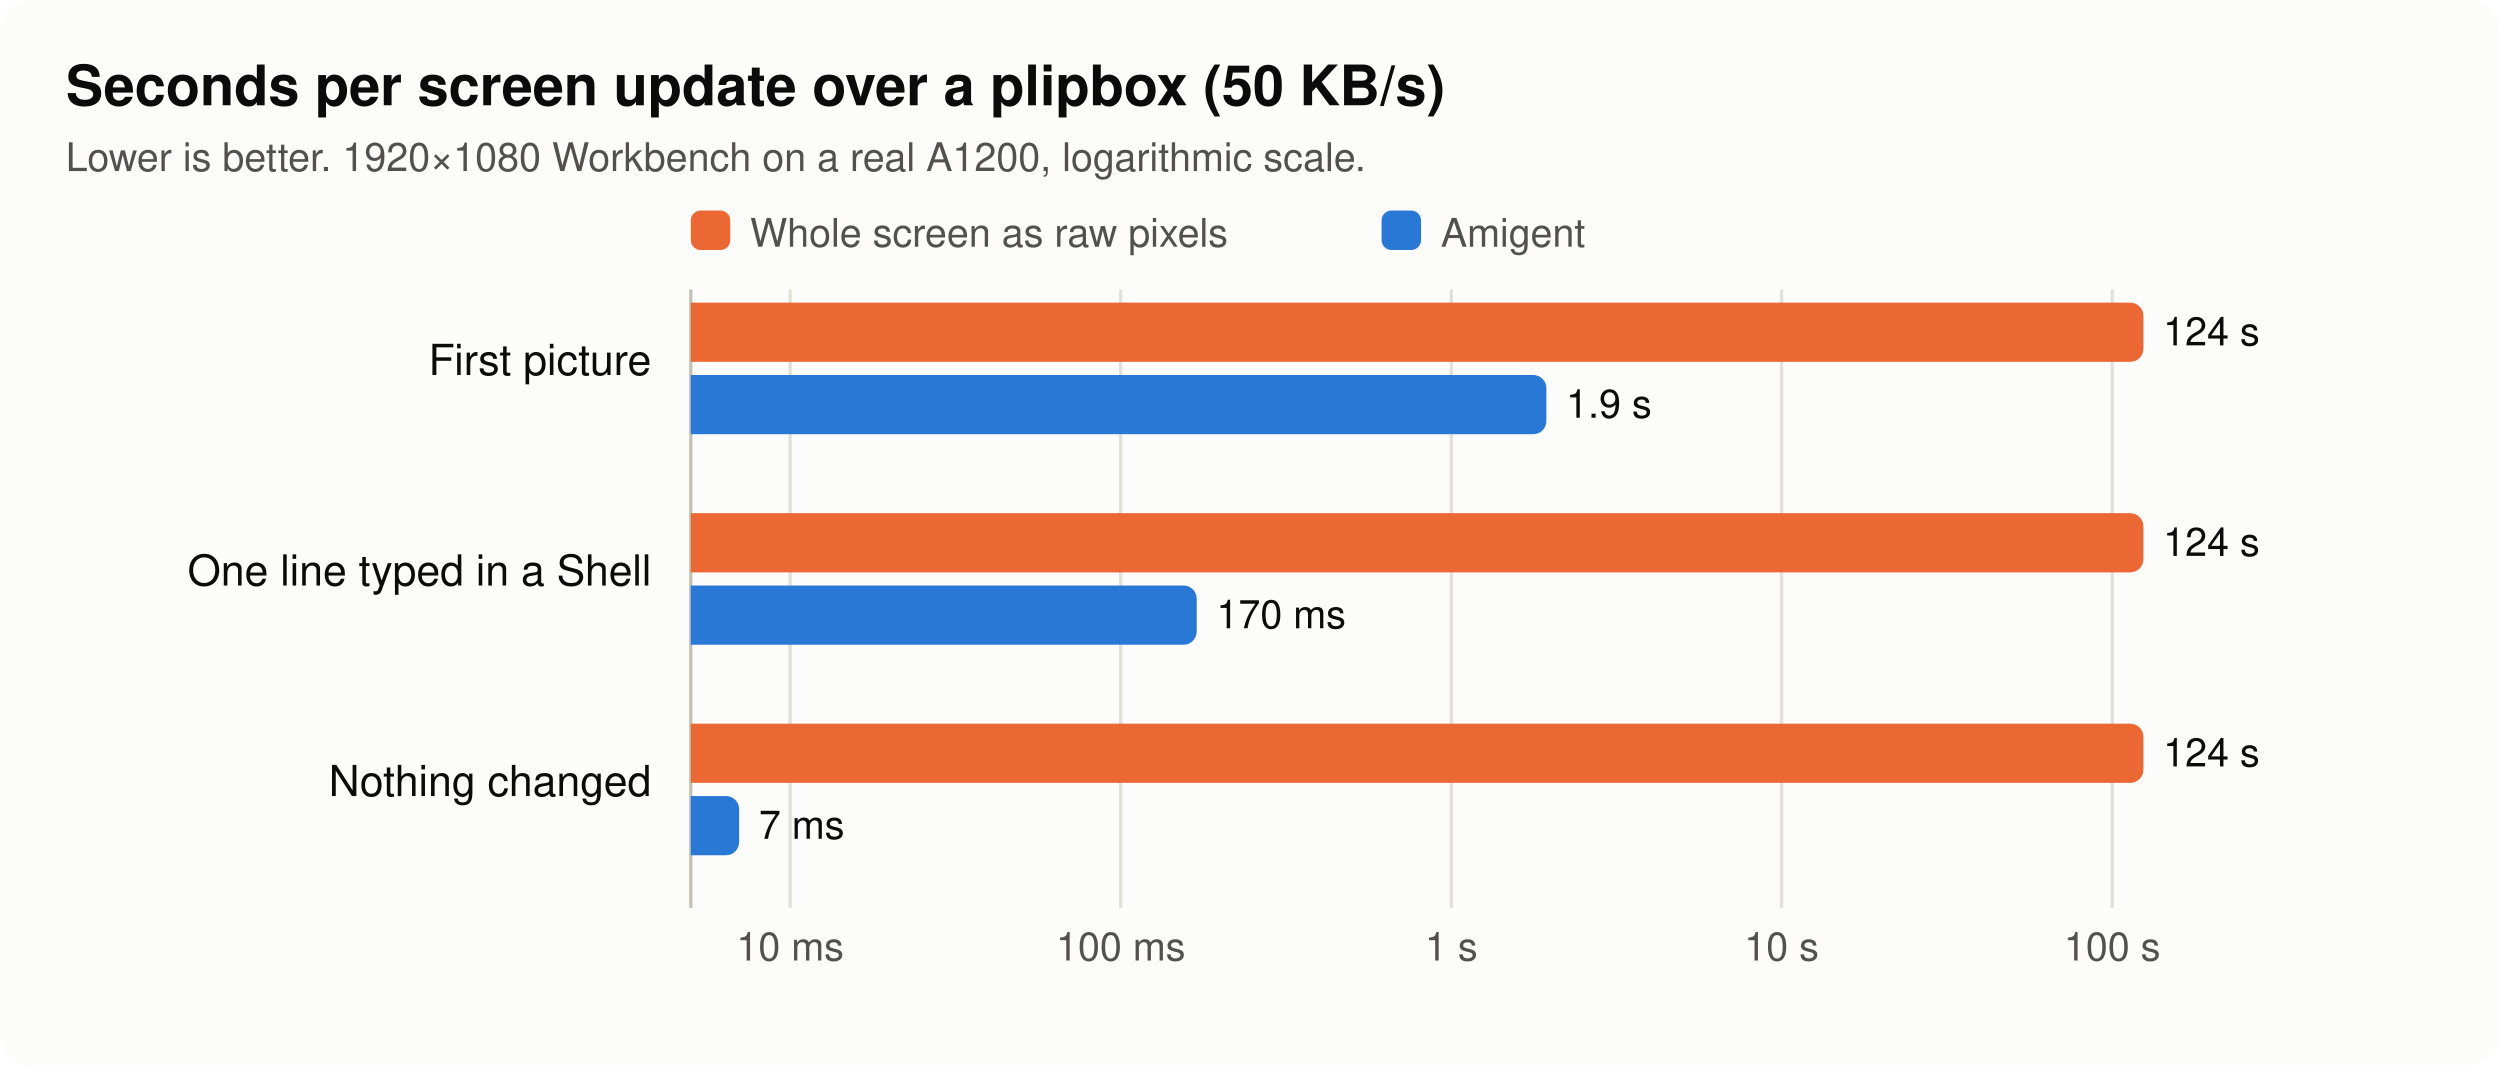
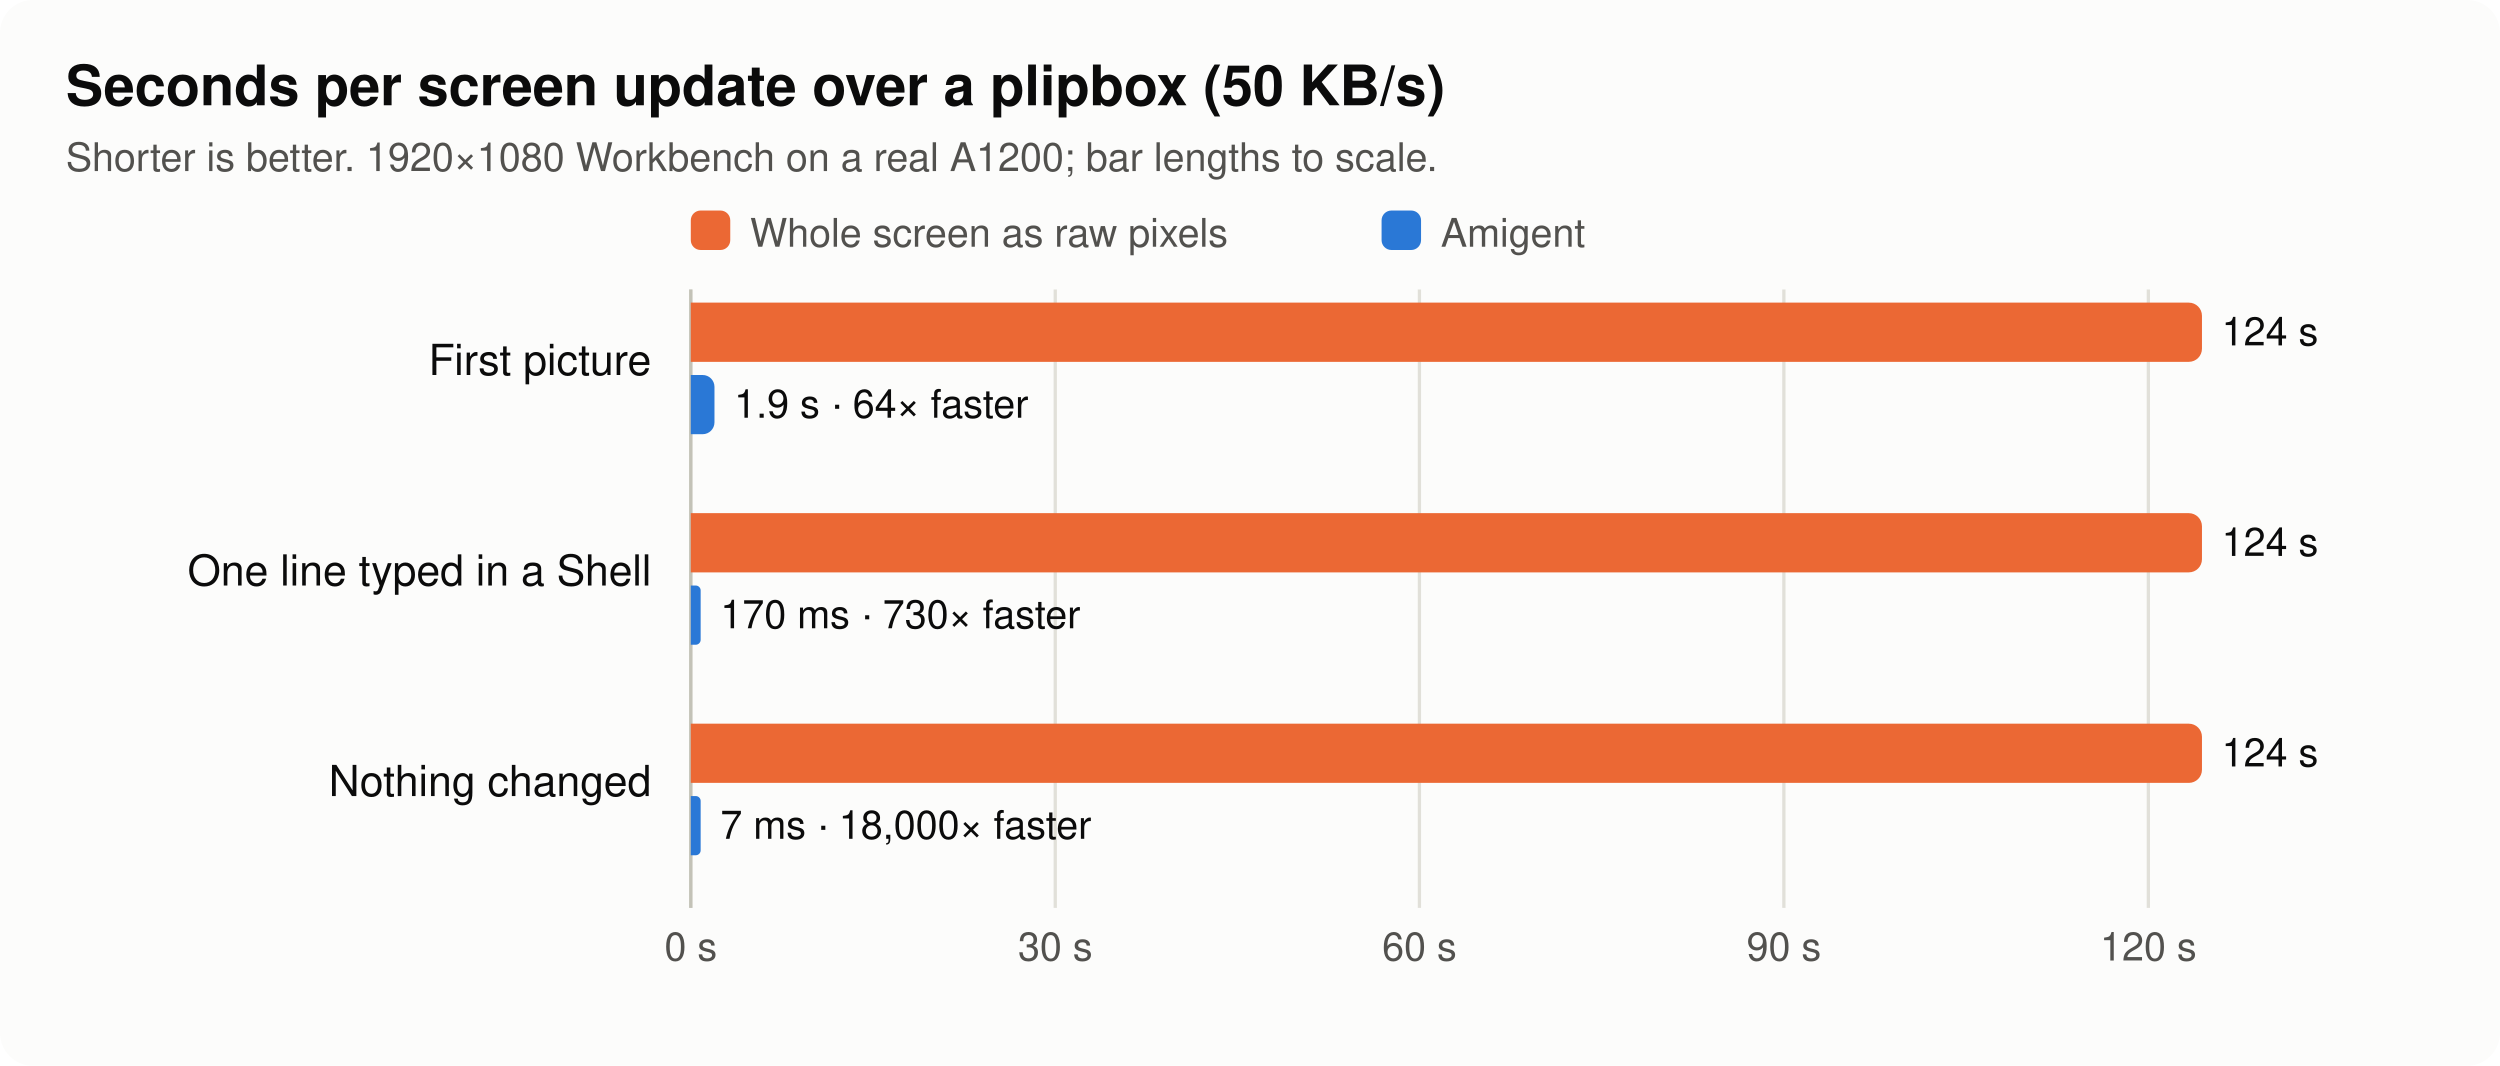
<svg xmlns="http://www.w3.org/2000/svg" viewBox="0 0 760 324" width="760" height="324" font-family="-apple-system,Segoe UI,Helvetica,Arial,sans-serif" role="img" aria-labelledby="t d">
  <style>
  .bg{fill:#fcfcfb}.title{fill:#0b0b0b;font-size:17px;font-weight:600}
  .sub,.tick{fill:#52514e;font-size:12px}.case{fill:#0b0b0b;font-size:13px}
  .value{fill:#0b0b0b;font-size:12px;font-variant-numeric:tabular-nums}
  .grid{stroke:#e1e0d9;stroke-width:1}.axis{stroke:#c3c2b7;stroke-width:1}
  .raw{fill:#eb6834}.ours{fill:#2a78d6}
  @media (prefers-color-scheme: dark){
    .bg{fill:#1a1a19}.title,.case,.value{fill:#f0efec}.sub,.tick{fill:#c3c2b7}
    .grid{stroke:#2c2c2a}.axis{stroke:#383835}.raw{fill:#d95926}.ours{fill:#3987e5}}
</style>
  <rect class="bg" width="760" height="324" rx="10" />
  <text class="title" x="20" y="32">Seconds per screen update over a plipbox (50 KB/s)</text>
-   <text class="sub" x="20" y="52">Lower is better. 1920×1080 Workbench on a real A1200, logarithmic scale.</text>
+   <text class="sub" x="20" y="52">Shorter is better. 1920×1080 Workbench on a real A1200; bar lengths to scale.</text>
  <rect class="raw" x="210" y="64" width="12" height="12" rx="3" />
  <text class="sub" x="228" y="75">Whole screen as raw pixels</text>
  <rect class="ours" x="420" y="64" width="12" height="12" rx="3" />
  <text class="sub" x="438" y="75">Amigent</text>
-   <line class="grid" x1="240.2" y1="88" x2="240.2" y2="276" />
-   <text class="tick" x="240.2" y="292" text-anchor="middle">10 ms</text>
-   <line class="grid" x1="340.7" y1="88" x2="340.7" y2="276" />
-   <text class="tick" x="340.7" y="292" text-anchor="middle">100 ms</text>
-   <line class="grid" x1="441.2" y1="88" x2="441.2" y2="276" />
-   <text class="tick" x="441.2" y="292" text-anchor="middle">1 s</text>
-   <line class="grid" x1="541.6" y1="88" x2="541.6" y2="276" />
-   <text class="tick" x="541.6" y="292" text-anchor="middle">10 s</text>
-   <line class="grid" x1="642.1" y1="88" x2="642.1" y2="276" />
-   <text class="tick" x="642.1" y="292" text-anchor="middle">100 s</text>
+   <line class="grid" x1="210.0" y1="88" x2="210.0" y2="276" />
+   <text class="tick" x="210.0" y="292" text-anchor="middle">0 s</text>
+   <line class="grid" x1="320.8" y1="88" x2="320.8" y2="276" />
+   <text class="tick" x="320.8" y="292" text-anchor="middle">30 s</text>
+   <line class="grid" x1="431.5" y1="88" x2="431.5" y2="276" />
+   <text class="tick" x="431.5" y="292" text-anchor="middle">60 s</text>
+   <line class="grid" x1="542.3" y1="88" x2="542.3" y2="276" />
+   <text class="tick" x="542.3" y="292" text-anchor="middle">90 s</text>
+   <line class="grid" x1="653.1" y1="88" x2="653.1" y2="276" />
+   <text class="tick" x="653.1" y="292" text-anchor="middle">120 s</text>
  <line class="axis" x1="210" y1="88" x2="210" y2="276" />
  <text class="case" x="198" y="114" text-anchor="end">First picture</text>
-   <path class="raw" d="M210 92h437.6a4 4 0 0 1 4 4v10a4 4 0 0 1 -4 4h-437.6z" />
-   <text class="value" x="657.6" y="105">124 s</text>
-   <path class="ours" d="M210 114h256.1a4 4 0 0 1 4 4v10a4 4 0 0 1 -4 4h-256.1z" />
-   <text class="value" x="476.1" y="127">1.9 s</text>
+   <path class="raw" d="M210 92h455.4a4.0 4.0 0 0 1 4.0 4.0v10.0a4.0 4.0 0 0 1 -4.0 4.0h-455.4z" />
+   <text class="value" x="675.4" y="105">124 s</text>
+   <path class="ours" d="M210 114h3.6a3.6 3.6 0 0 1 3.6 3.6v10.8a3.6 3.6 0 0 1 -3.6 3.6h-3.6z" />
+   <text class="value" x="223.2" y="127">1.9 s · 64× faster</text>
  <text class="case" x="198" y="178" text-anchor="end">One line typed in a Shell</text>
-   <path class="raw" d="M210 156h437.6a4 4 0 0 1 4 4v10a4 4 0 0 1 -4 4h-437.6z" />
-   <text class="value" x="657.6" y="169">124 s</text>
-   <path class="ours" d="M210 178h149.8a4 4 0 0 1 4 4v10a4 4 0 0 1 -4 4h-149.8z" />
-   <text class="value" x="369.8" y="191">170 ms</text>
+   <path class="raw" d="M210 156h455.4a4.0 4.0 0 0 1 4.0 4.0v10.0a4.0 4.0 0 0 1 -4.0 4.0h-455.4z" />
+   <text class="value" x="675.4" y="169">124 s</text>
+   <path class="ours" d="M210 178h1.5a1.5 1.5 0 0 1 1.5 1.5v15.0a1.5 1.5 0 0 1 -1.5 1.5h-1.5z" />
+   <text class="value" x="219.0" y="191">170 ms · 730× faster</text>
  <text class="case" x="198" y="242" text-anchor="end">Nothing changed</text>
-   <path class="raw" d="M210 220h437.6a4 4 0 0 1 4 4v10a4 4 0 0 1 -4 4h-437.6z" />
-   <text class="value" x="657.6" y="233">124 s</text>
-   <path class="ours" d="M210 242h10.7a4 4 0 0 1 4 4v10a4 4 0 0 1 -4 4h-10.7z" />
-   <text class="value" x="230.7" y="255">7 ms</text>
+   <path class="raw" d="M210 220h455.4a4.0 4.0 0 0 1 4.0 4.0v10.0a4.0 4.0 0 0 1 -4.0 4.0h-455.4z" />
+   <text class="value" x="675.4" y="233">124 s</text>
+   <path class="ours" d="M210 242h1.5a1.5 1.5 0 0 1 1.5 1.5v15.0a1.5 1.5 0 0 1 -1.5 1.5h-1.5z" />
+   <text class="value" x="219.0" y="255">7 ms · 18,000× faster</text>
</svg>
